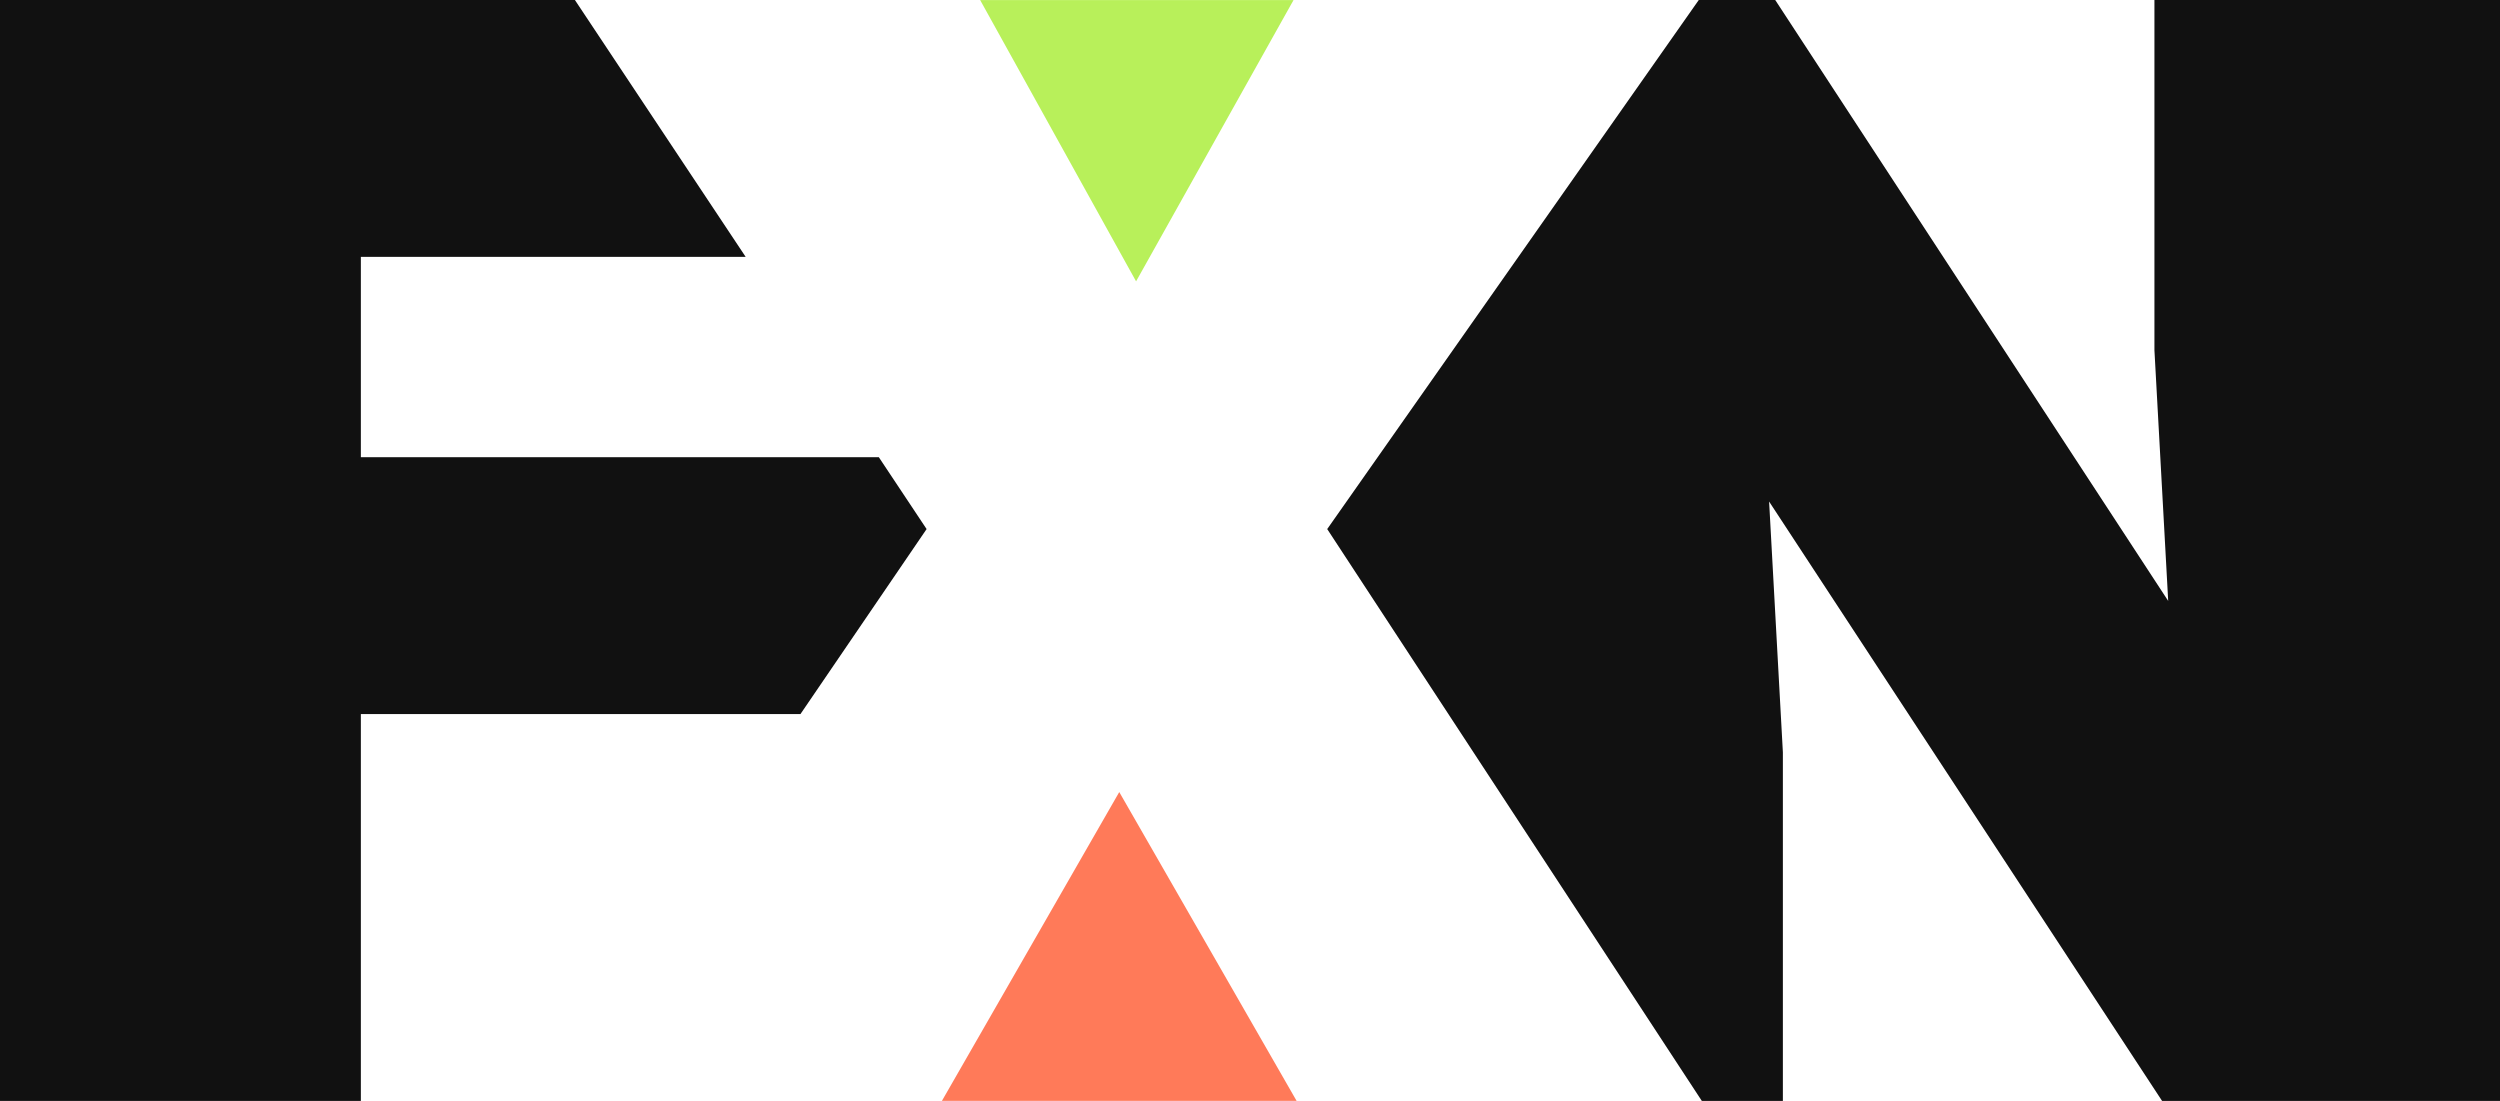
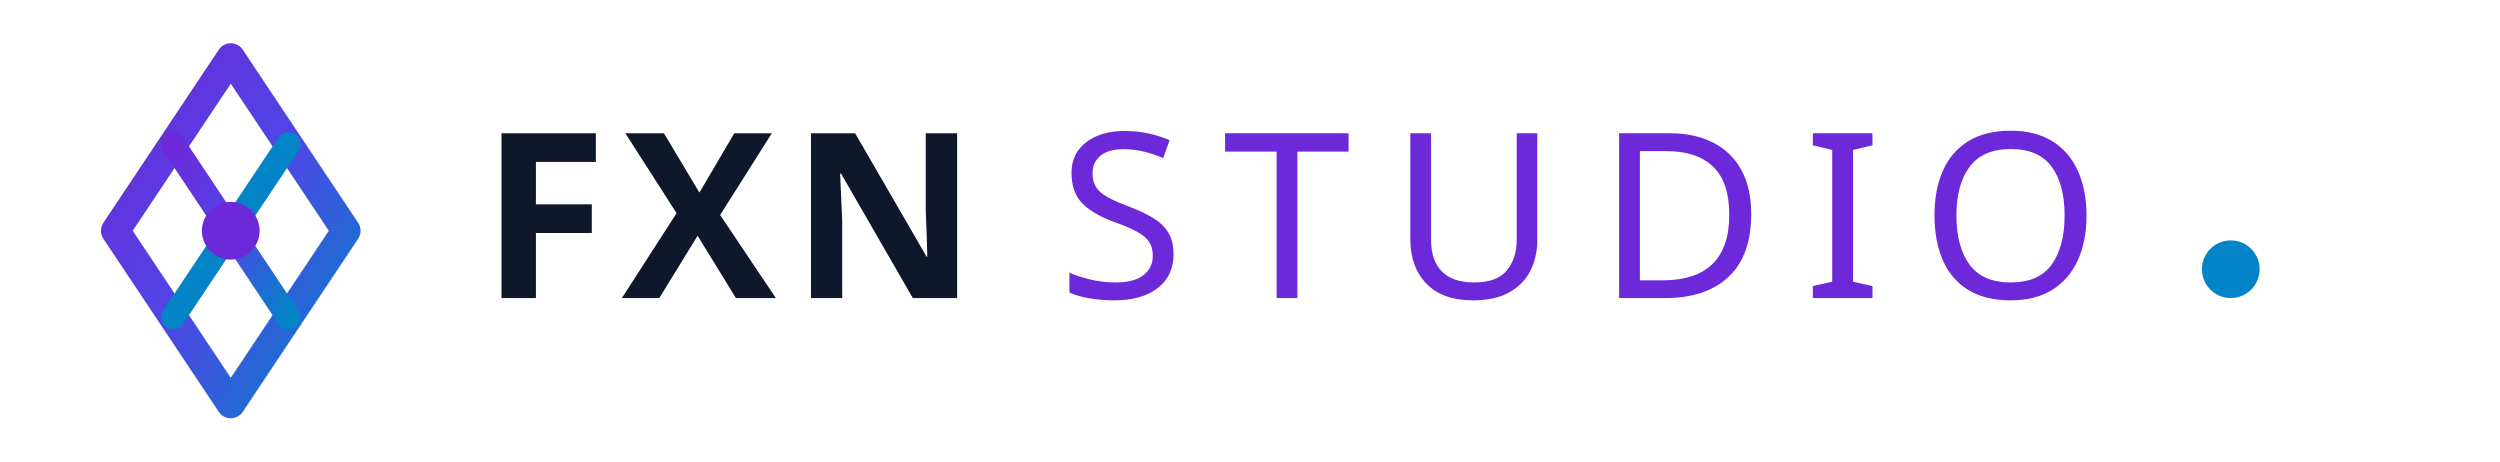
- <svg xmlns="http://www.w3.org/2000/svg" viewBox="0 0 2825.62 1244.32" role="img" aria-labelledby="title">
-   <polygon fill="#b8f05a" points="1462.01 .08 1107.82 .08 1284.05 317.99 1462.01 .08" />
-   <polygon fill="#111111" points="407.86 290.34 842.79 290.34 649.79 0 0 0 0 1244.32 407.86 1244.32 407.86 807.08 904.71 807.08 1047.29 597.97 993.29 516.74 407.86 516.74 407.86 290.34" />
-   <polygon fill="#ff7a59" points="1064.61 1244.24 1465.47 1244.24 1265.04 895.22 1064.61 1244.24" />
-   <polygon fill="#111111" points="2435.04 0 2435.04 395.76 2450.6 679.19 2006.44 0 1920.04 0 1500.08 597.97 1923.49 1244.32 2015.09 1244.32 2015.09 850.29 1999.53 566.86 2443.69 1244.32 2825.62 1244.32 2825.62 0 2435.04 0" />
+ <svg xmlns="http://www.w3.org/2000/svg" viewBox="0 0 260 48" fill="none" role="img" aria-label="FXN Studio Logo">
+   <defs>
+     <linearGradient id="fxn-grad" x1="0%" y1="0%" x2="100%" y2="100%">
+       <stop offset="0%" stop-color="#6d28d9" />
+       <stop offset="50%" stop-color="#4f46e5" />
+       <stop offset="100%" stop-color="#0284c7" />
+     </linearGradient>
+   </defs>
+   <g transform="translate(2, 4)">
+     <path d="M 10 20 L 22 2 L 34 20 L 22 38 Z" stroke="url(#fxn-grad)" stroke-width="3" fill="none" stroke-linejoin="round" />
+     <path d="M 16 11 L 28 29" stroke="url(#fxn-grad)" stroke-width="2.5" stroke-linecap="round" />
+     <path d="M 28 11 L 16 29" stroke="#0284c7" stroke-width="2.5" stroke-linecap="round" />
+     <circle cx="22" cy="20" r="3" fill="#6d28d9" />
+   </g>
+   <text x="50" y="31" font-family="'Urbanist', 'Outfit', system-ui, sans-serif" font-size="24" font-weight="800" letter-spacing="1.5" fill="#0f172a">FXN</text>
+   <text x="110" y="31" font-family="'Urbanist', 'Outfit', system-ui, sans-serif" font-size="24" font-weight="400" letter-spacing="4" fill="#6d28d9">STUDIO</text>
+   <circle cx="232" cy="28" r="3" fill="#0284c7" />
</svg>
